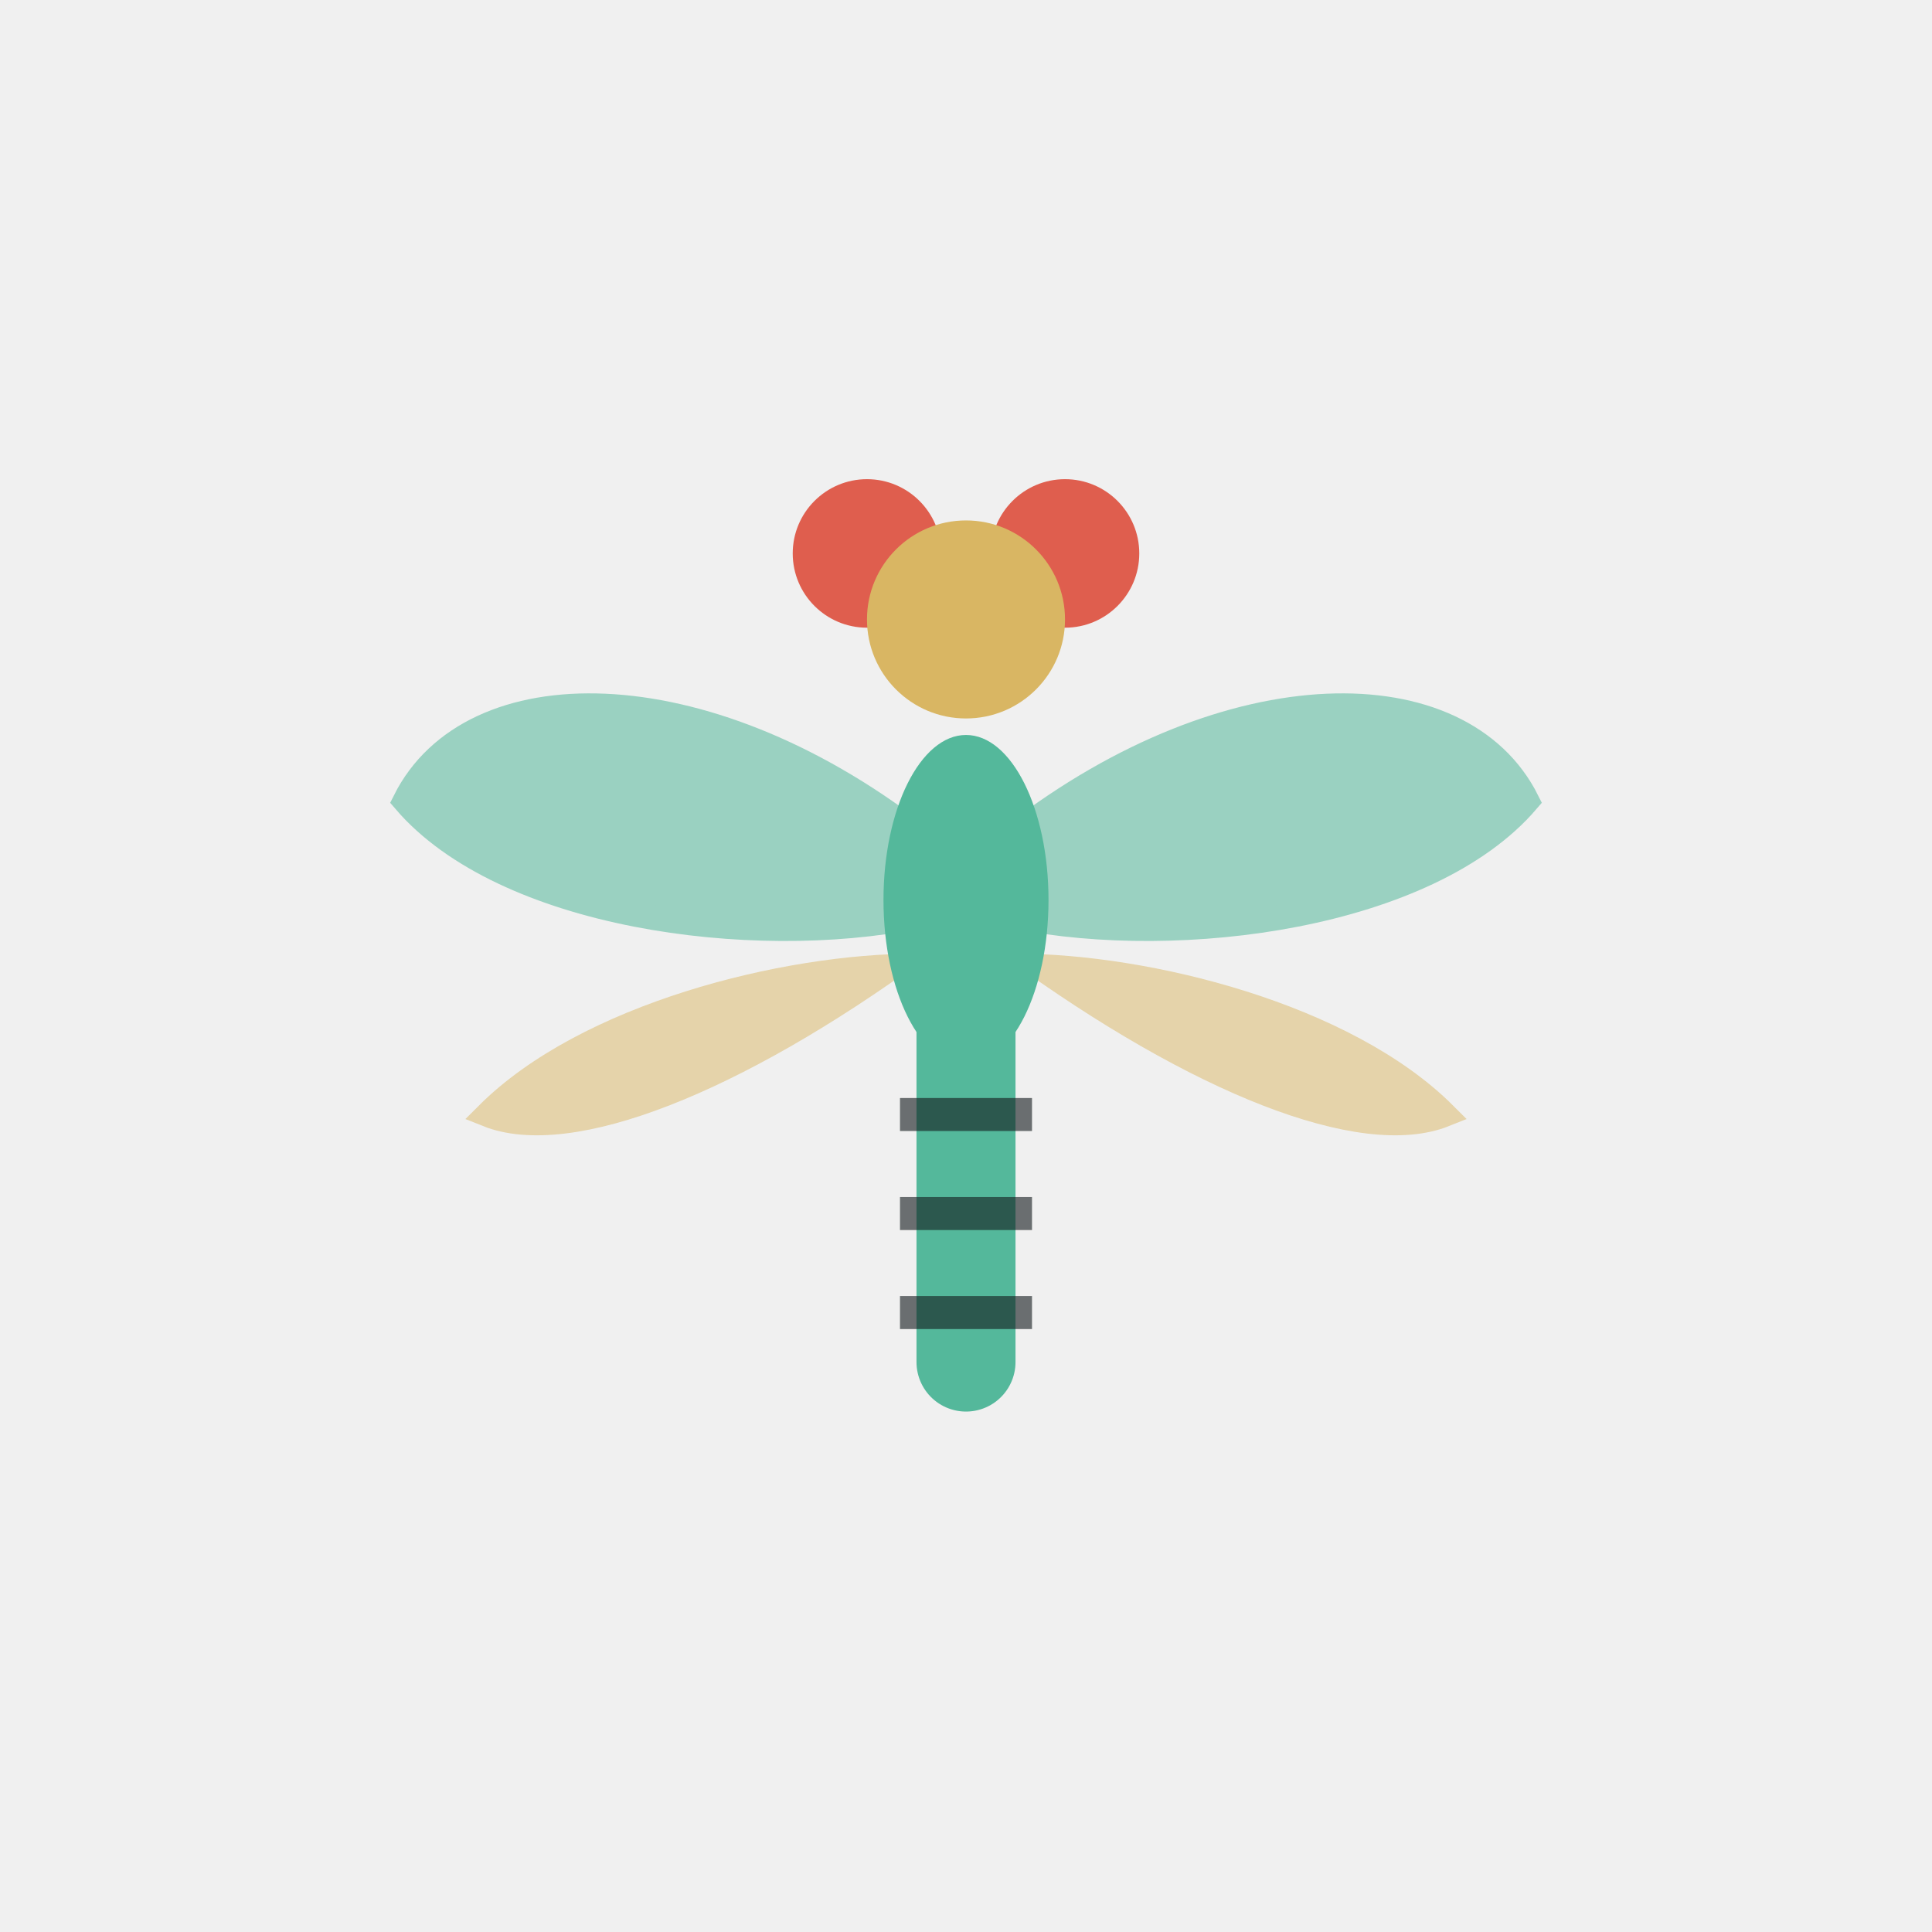
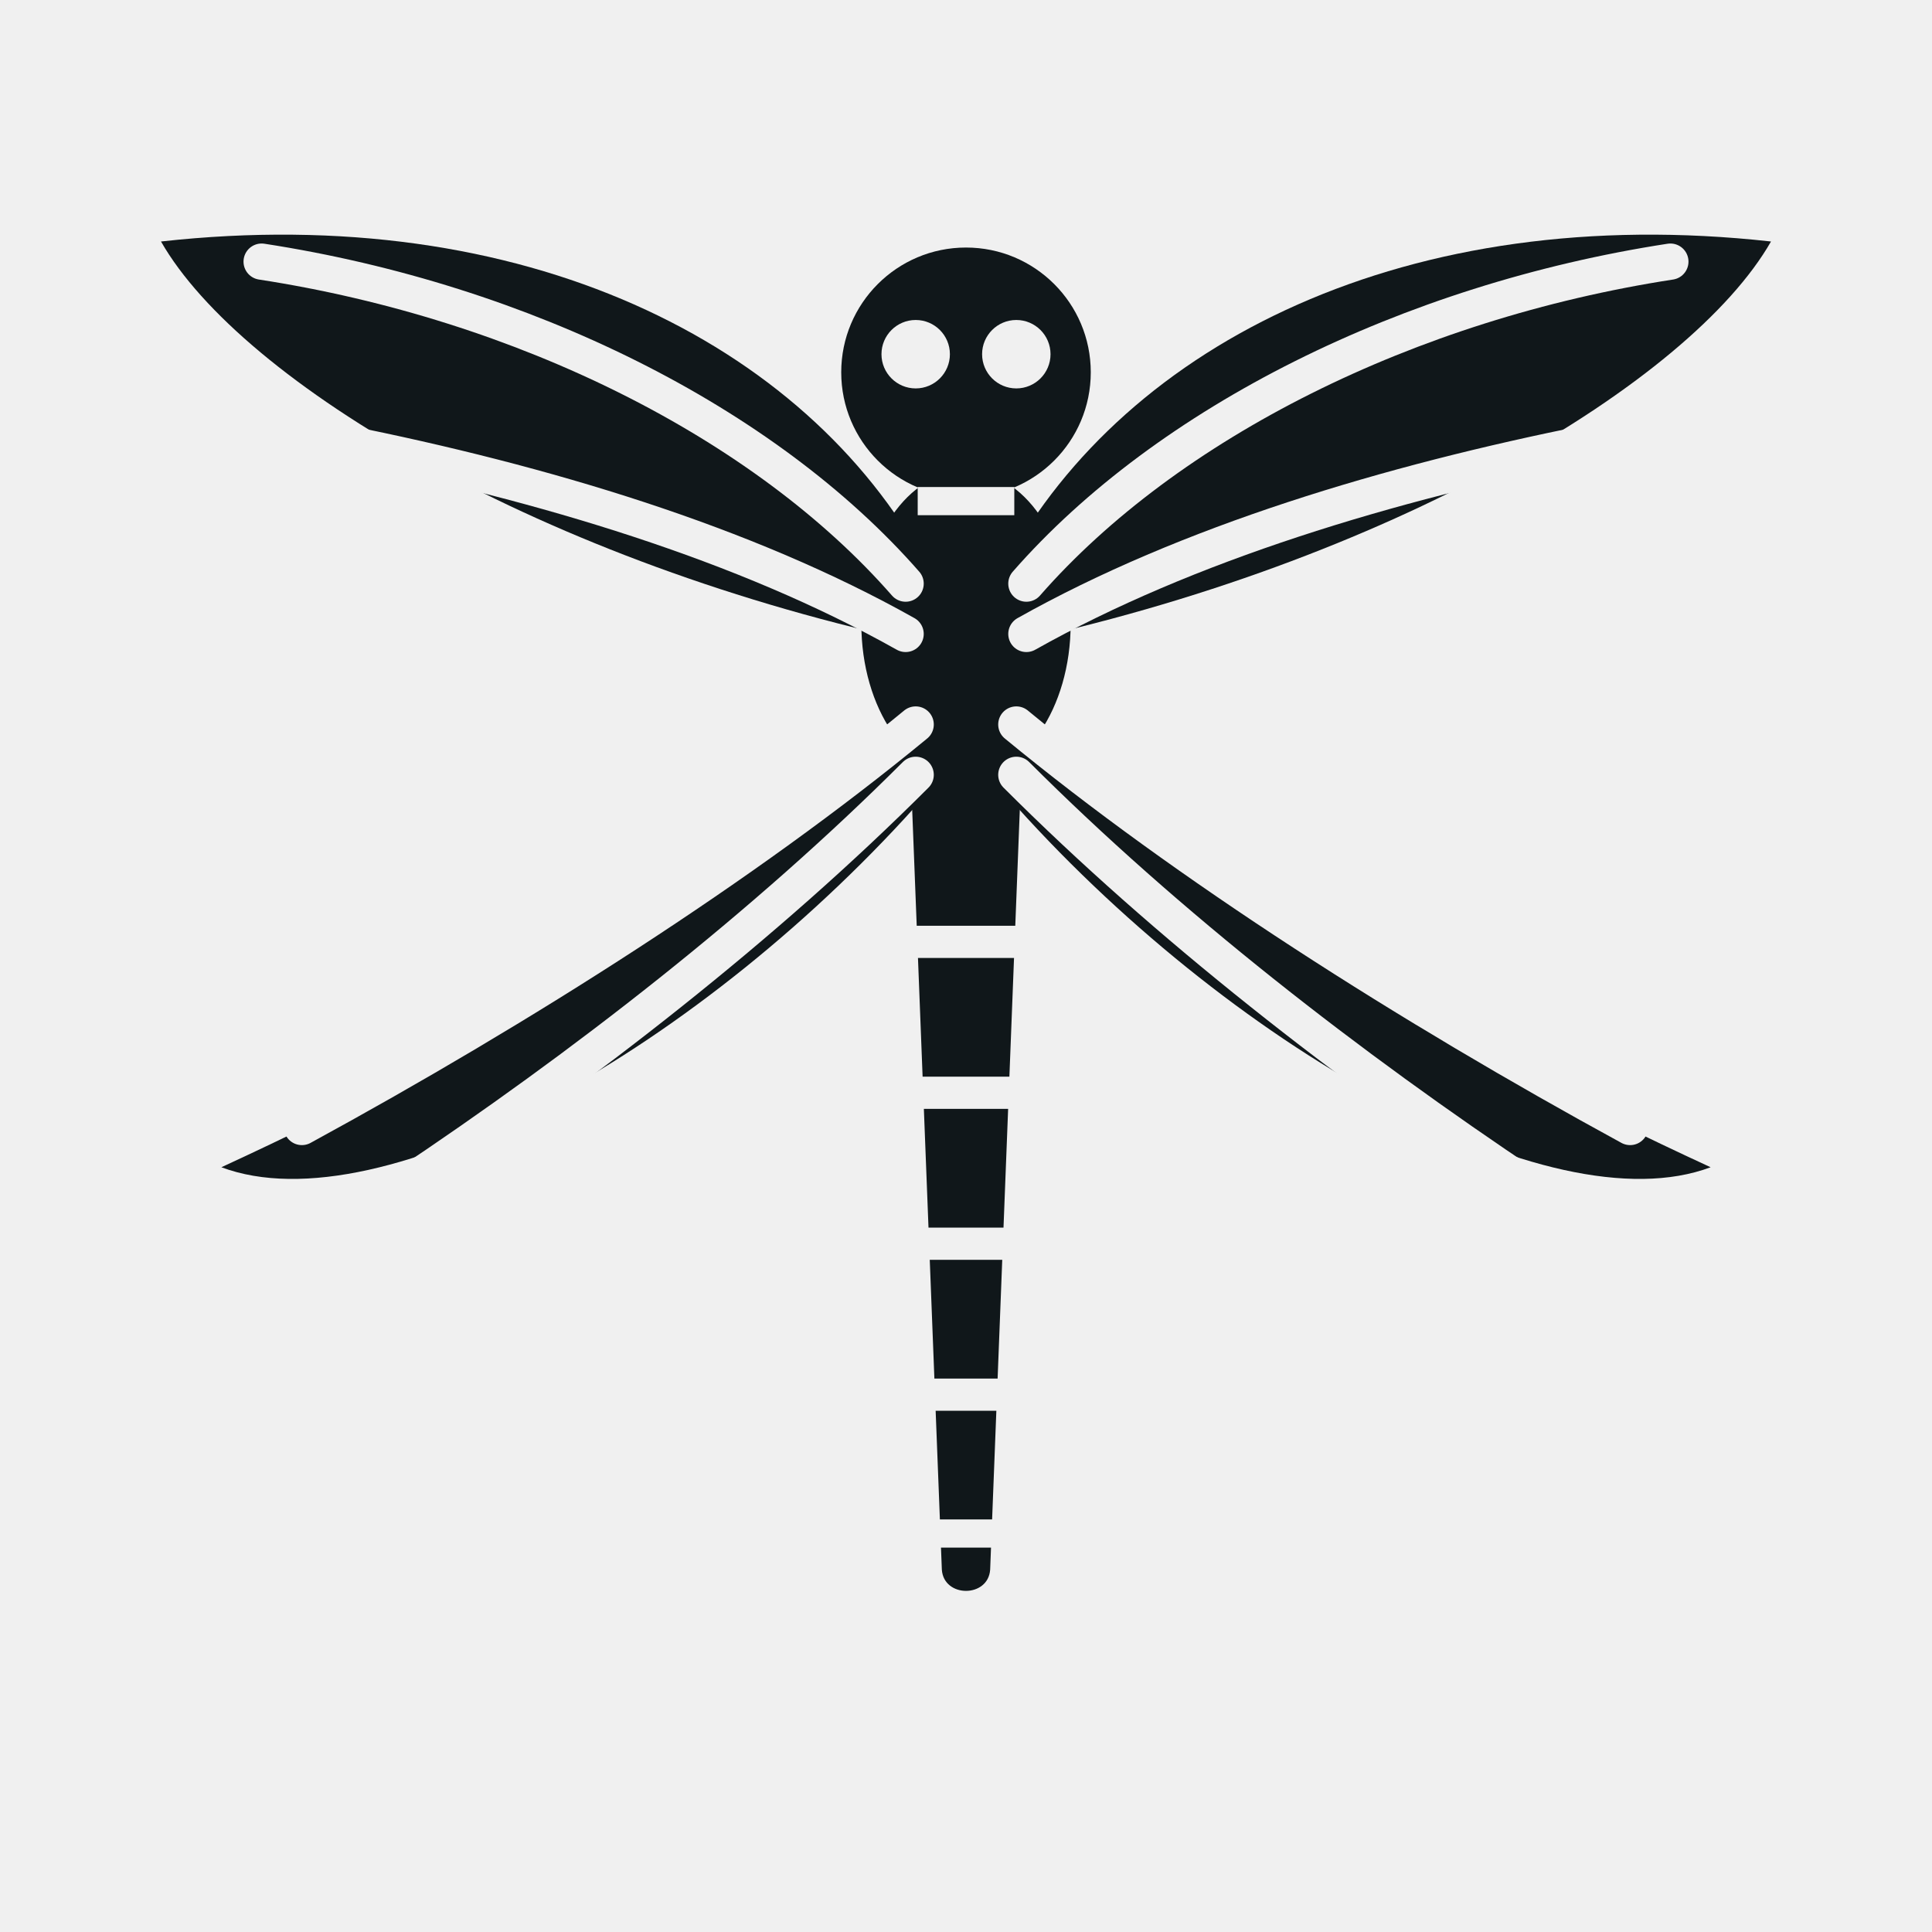
<svg xmlns="http://www.w3.org/2000/svg" viewBox="0 0 96 96" role="img" aria-label="虫珀·蜻蛉">
-   <g transform="translate(48 48) scale(0.82) translate(-48 -48)">
-     <circle cx="42" cy="23" r="4.5" fill="#df5e4e" />
-     <circle cx="54" cy="23" r="4.5" fill="#df5e4e" />
-     <circle cx="48" cy="27" r="6" fill="#d9b663" />
-     <g fill="#54b89b" opacity="0.55" stroke="#54b89b" stroke-width="1.5">
-       <path d="M45 40 C32 30 18 30 14 38 C20 45 35 47 45 45 Z" />
-       <path d="M51 40 C64 30 78 30 82 38 C76 45 61 47 51 45 Z" />
-     </g>
-     <g fill="#d9b663" opacity="0.5" stroke="#d9b663" stroke-width="1.5">
-       <path d="M45 47 C34 55 24 59 19 57 C25 51 37 48 45 48 Z" />
-       <path d="M51 47 C62 55 72 59 77 57 C71 51 59 48 51 48 Z" />
-     </g>
-     <ellipse cx="48" cy="44" rx="5" ry="10" fill="#54b89b" />
-     <path d="M48 50 V72" stroke="#54b89b" stroke-width="6" stroke-linecap="round" />
-     <path d="M44 57 H52 M44 63 H52 M44 69 H52" stroke="#10171a" stroke-width="2" opacity="0.6" />
+   <defs>
+     <mask id="df-cut" maskUnits="userSpaceOnUse" x="0" y="0" width="96" height="96">
+       <rect width="96" height="96" fill="#fff" />
+       <g fill="#000">
+         <rect x="43.2" y="46" width="9.6" height="1.6" rx="0.8" />
+         <rect x="43.6" y="53.5" width="8.8" height="1.6" rx="0.8" />
+         <rect x="44.1" y="61" width="7.8" height="1.6" rx="0.8" />
+         <rect x="44.7" y="68.5" width="6.6" height="1.6" rx="0.8" />
+         <rect x="45.3" y="75.5" width="5.4" height="1.4" rx="0.7" />
+         <path d="M45.6 24.2 H50.4 V25.6 H45.6 Z" />
+       </g>
+       <g stroke="#000" stroke-width="1.8" fill="none" stroke-linecap="round">
+         <path d="M45 29 C38 21 26 15 13 13" />
+         <path d="M45 31.5 C37 27 27 24 17 22" />
+         <path d="M51 29 C58 21 70 15 83 13" />
+         <path d="M51 31.5 C59 27 69 24 79 22" />
+         <path d="M45.5 36 C37 43 26 50 15 56" />
+         <path d="M45.5 38.5 C38 46 29 53 20 59" />
+         <path d="M50.5 36 C59 43 70 50 81 56" />
+         <path d="M50.5 38.5 C58 46 67 53 76 59" />
+       </g>
+       <circle cx="45.5" cy="17.6" r="1.7" fill="#000" />
+       <circle cx="50.5" cy="17.6" r="1.7" fill="#000" />
+     </mask>
+   </defs>
+   <g mask="url(#df-cut)" fill="#10171a">
+     <path d="M46 28 C40 17 26 10 8 12 C12 19 27 28 46 32 Z" />
+     <path d="M50 28 C56 17 70 10 88 12 C84 19 69 28 50 32 Z" />
+     <path d="M46 36 C38 44 24 52 11 58 C19 61 35 52 46 39.5 Z" />
+     <path d="M50 36 C58 44 72 52 85 58 C77 61 61 52 50 39.5 Z" />
+     <circle cx="48" cy="18.5" r="6.2" />
+     <ellipse cx="48" cy="31" rx="5.2" ry="7.6" />
+     <path d="M45.2 37 L50.8 37 L49.2 78 C49.1 79.4 46.9 79.4 46.8 78 Z" />
  </g>
</svg>
